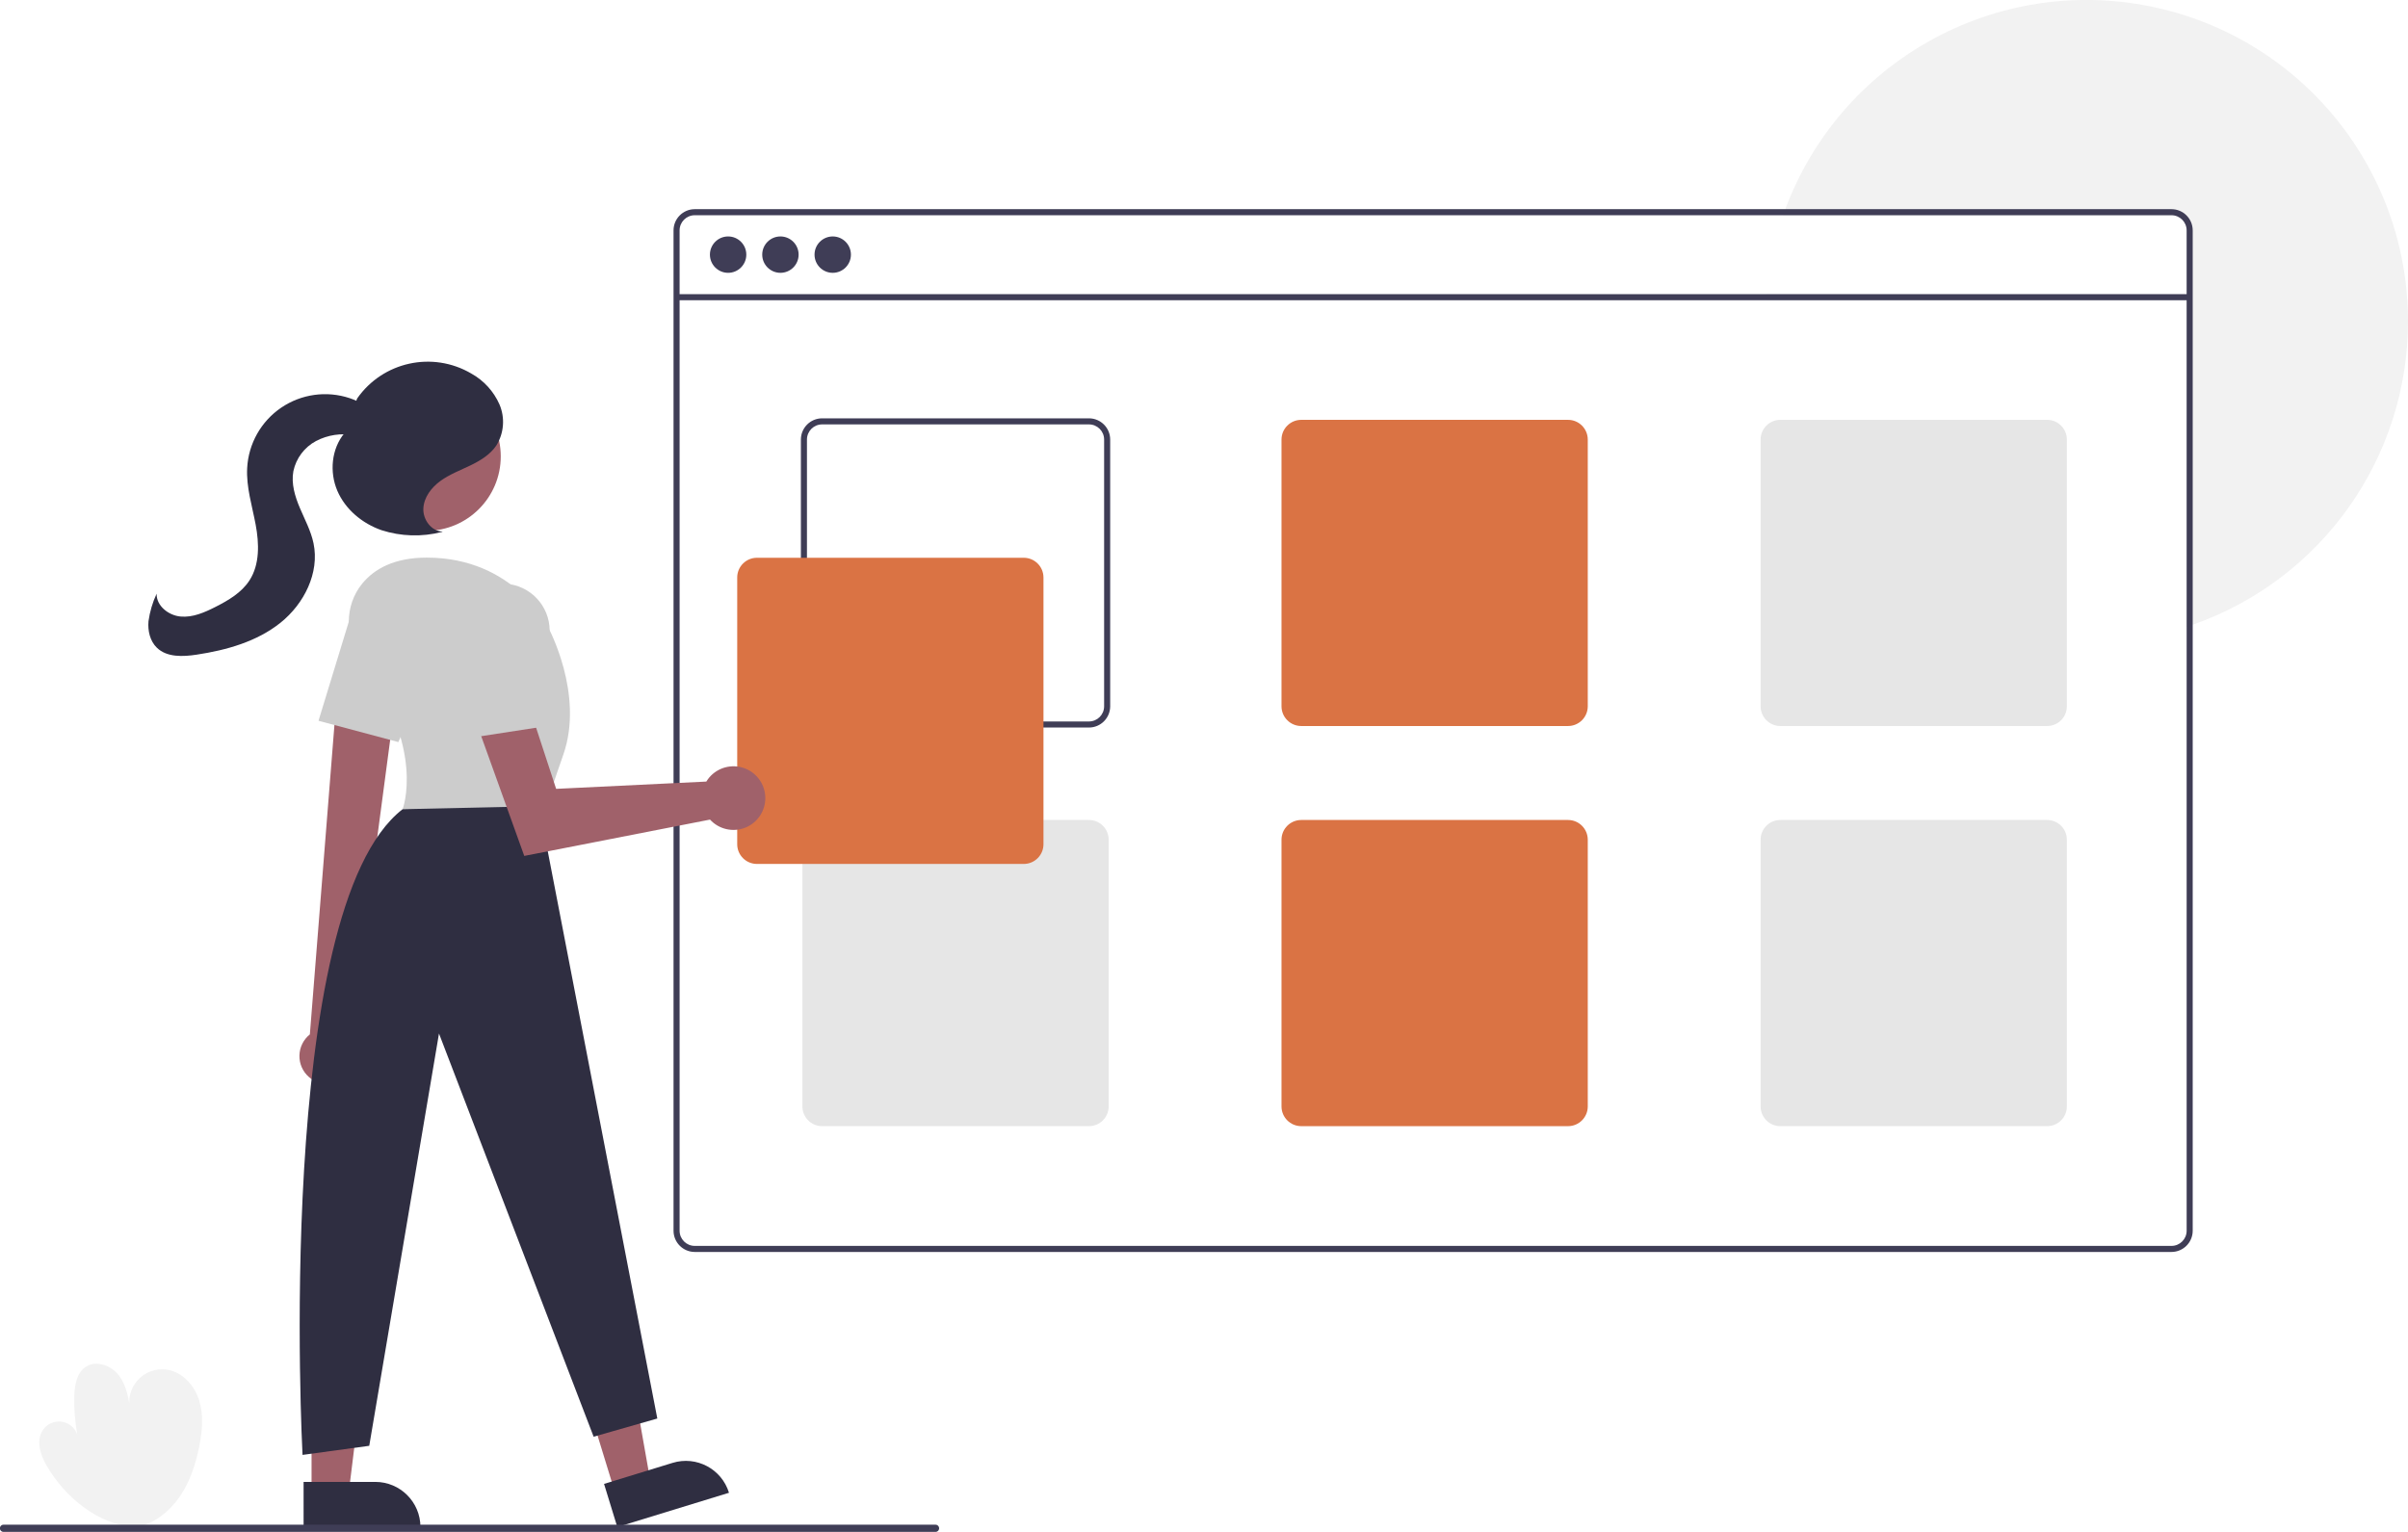
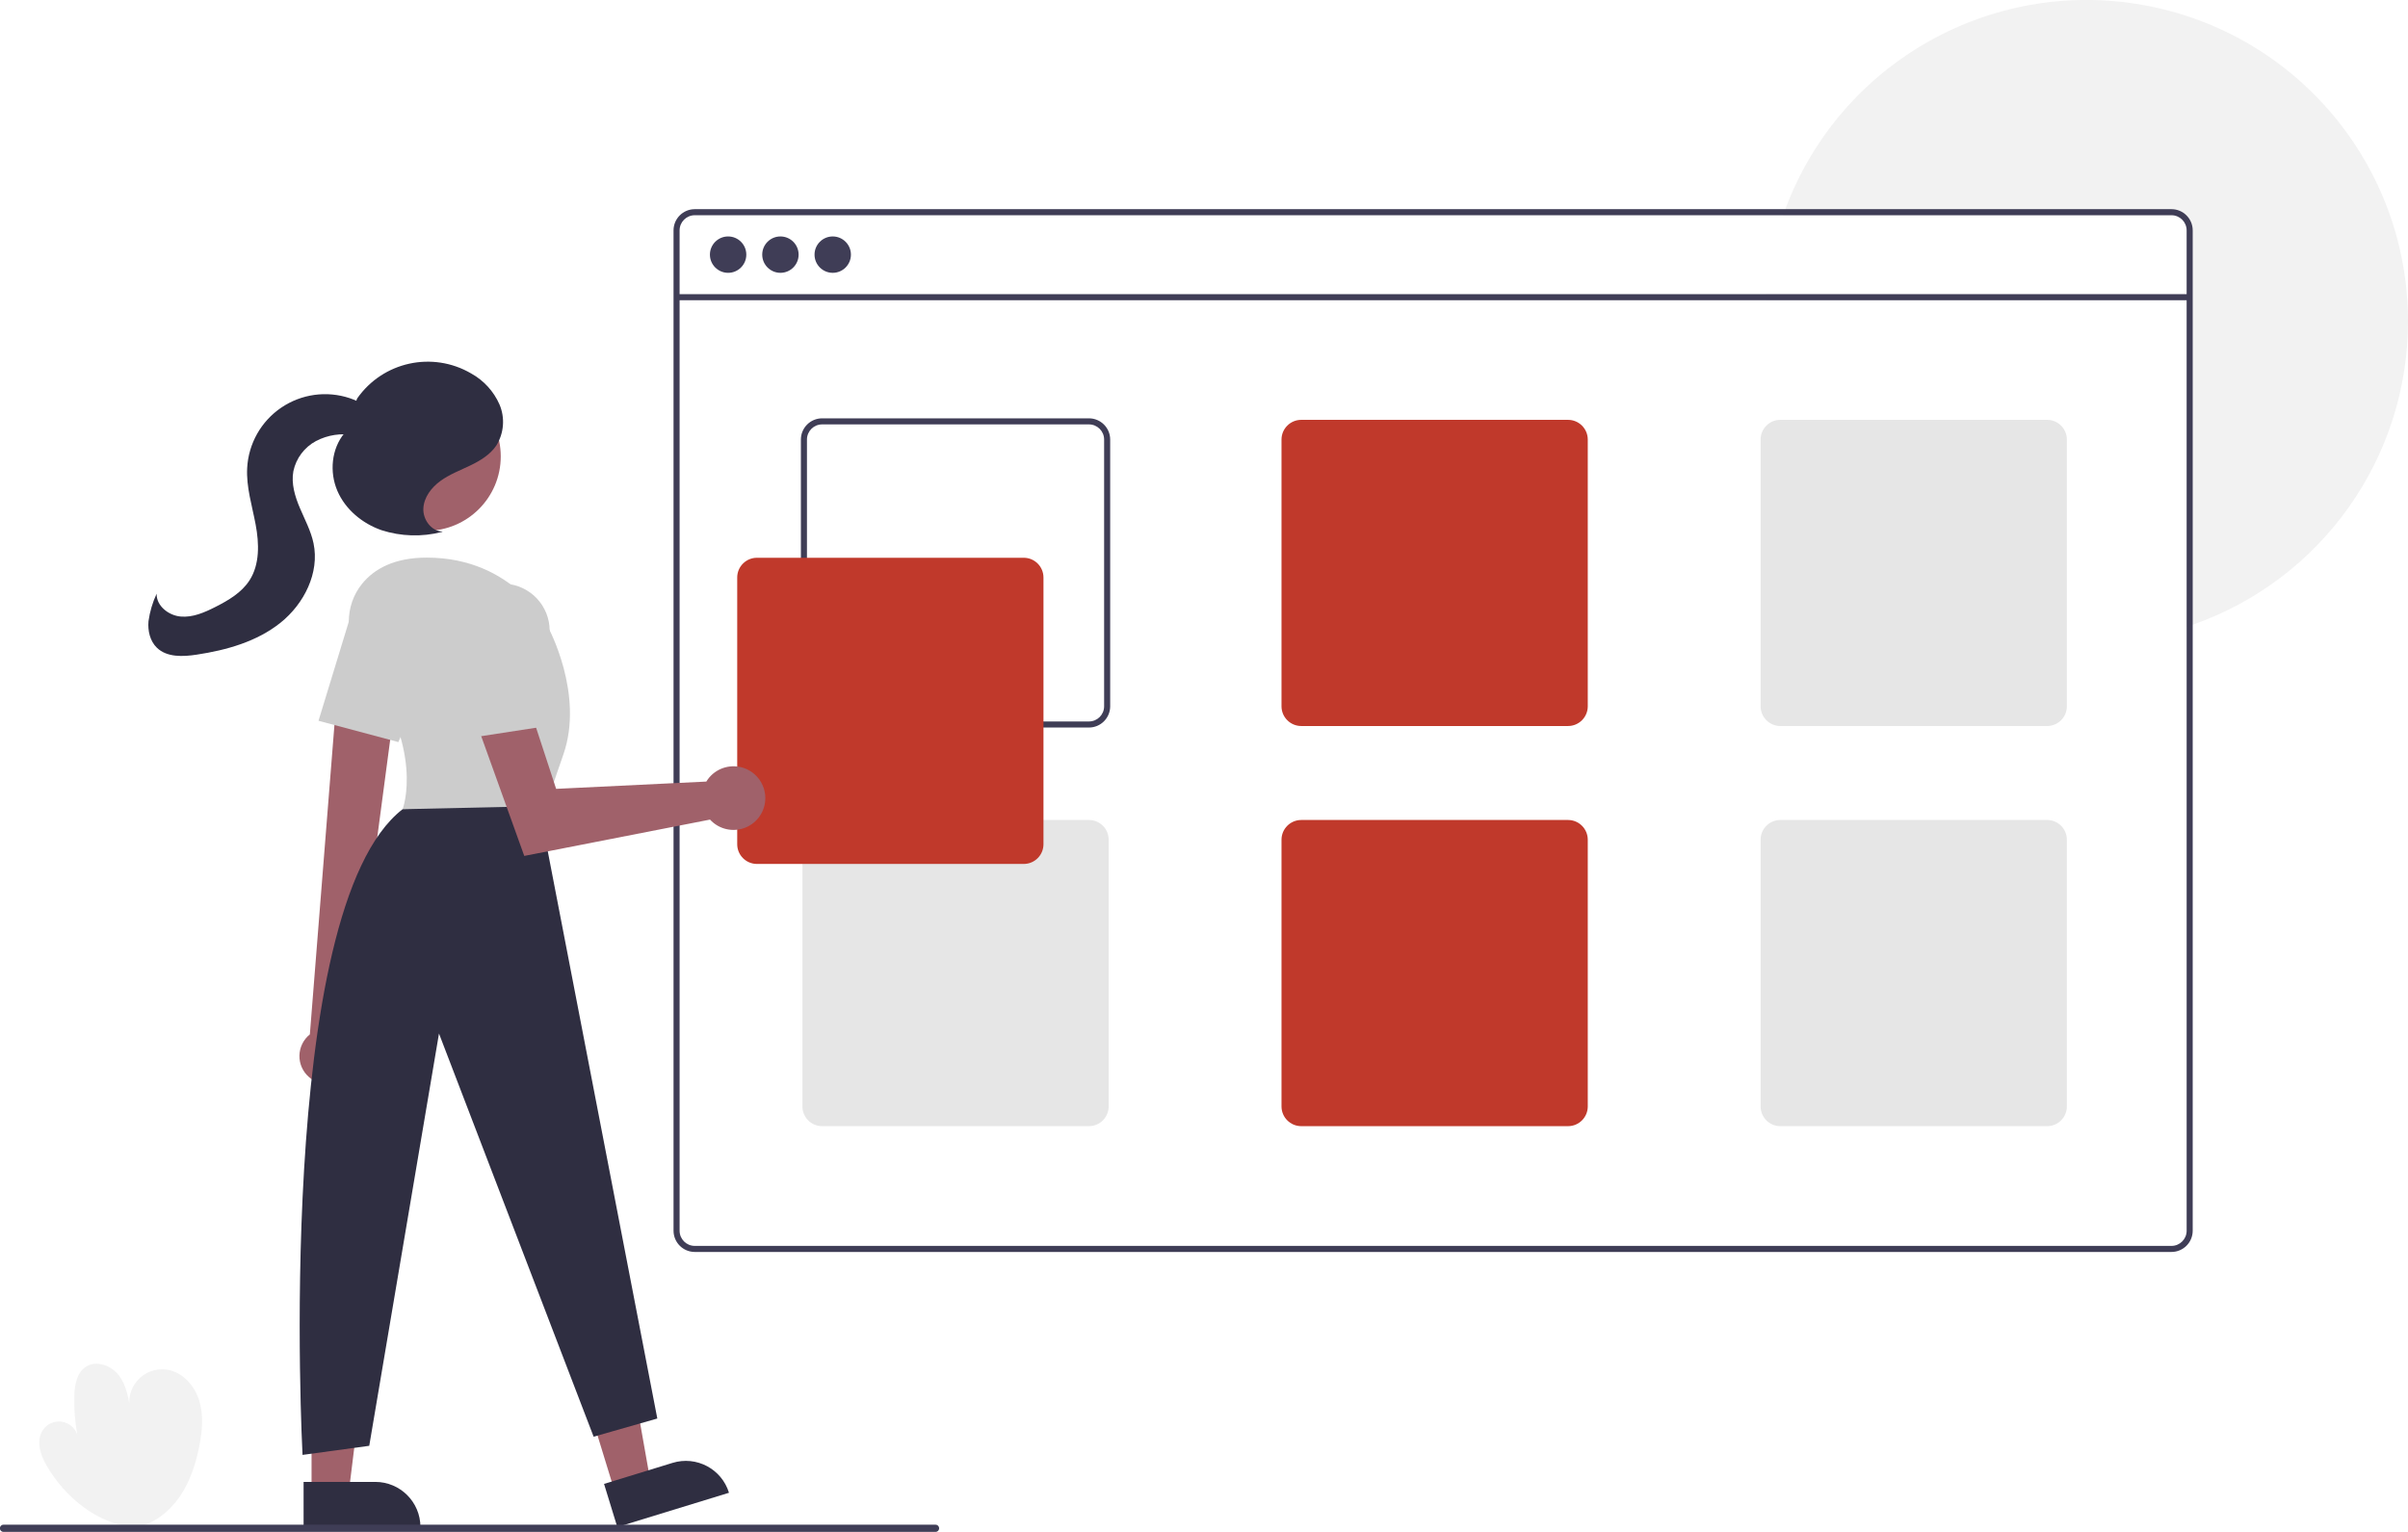
<svg xmlns="http://www.w3.org/2000/svg" data-name="Layer 1" width="794.122" height="505.345" viewBox="0 0 794.122 505.345">
  <path d="M247.458,701.198c-12.251-1.008-23.067-9.871-29.218-20.514-2.063-3.569-3.476-8.251-1.14-11.647a6.409,6.409,0,0,1,11.315,1.471,62.045,62.045,0,0,1-.965-12.641c.094-3.586.772-7.641,3.754-9.635,3.459-2.313,8.445-.477,10.962,2.838s3.199,7.627,3.803,11.744a10.83,10.83,0,0,1,12.039-13.657c5.067.765,9.036,5.152,10.585,10.036s1.065,10.181.068,15.207c-1.169,5.894-3.066,11.741-6.481,16.684s-8.488,8.929-14.374,10.138Z" transform="translate(-202.9391 -197.3274)" fill="#f2f2f2" />
  <path d="M997.061,303.327a106.034,106.034,0,0,1-71,100.08c-.66.23-1.33.46-2,.67v-107.71h-138.77c.04-.67.09-1.34.15-2H924.061v-21.04a5.002,5.002,0,0,0-5-5H790.981c.23-.67.47-1.34.73-2a106.01,106.01,0,0,1,205.35,37Z" transform="translate(-202.9391 -197.3274)" fill="#f2f2f2" />
  <path d="M919.061,266.327h-487a7.008,7.008,0,0,0-7,7v330a7.008,7.008,0,0,0,7,7h487a7.008,7.008,0,0,0,7-7v-330A7.008,7.008,0,0,0,919.061,266.327Zm5,337a5.002,5.002,0,0,1-5,5h-487a5.002,5.002,0,0,1-5-5v-330a5.002,5.002,0,0,1,5-5h487a5.002,5.002,0,0,1,5,5Z" transform="translate(-202.9391 -197.3274)" fill="#3f3d56" />
  <rect x="223.122" y="97.04" width="499" height="2" fill="#3f3d56" />
  <circle cx="240.122" cy="84" r="6" fill="#3f3d56" />
  <circle cx="257.372" cy="84" r="6" fill="#3f3d56" />
  <circle cx="274.622" cy="84" r="6" fill="#3f3d56" />
  <path d="M562.061,335.327h-88a7.008,7.008,0,0,0-7,7v88a7.008,7.008,0,0,0,7,7h88a7.008,7.008,0,0,0,7-7v-88A7.008,7.008,0,0,0,562.061,335.327Zm5,95a5.002,5.002,0,0,1-5,5h-88a5.002,5.002,0,0,1-5-5v-88a5.002,5.002,0,0,1,5-5h88a5.002,5.002,0,0,1,5,5Z" transform="translate(-202.9391 -197.3274)" fill="#3f3d56" />
-   <path d="M720.061,335.827h-88a6.513,6.513,0,0,0-6.5,6.5v88a6.513,6.513,0,0,0,6.5,6.5h88a6.513,6.513,0,0,0,6.5-6.5v-88A6.513,6.513,0,0,0,720.061,335.827Z" transform="translate(-202.9391 -197.3274)" fill="#da7344" />
+   <path d="M720.061,335.827h-88a6.513,6.513,0,0,0-6.5,6.5v88a6.513,6.513,0,0,0,6.5,6.5h88a6.513,6.513,0,0,0,6.5-6.5v-88A6.513,6.513,0,0,0,720.061,335.827Z" transform="translate(-202.9391 -197.3274)" fill="#c0392b" />
  <path d="M878.061,335.827h-88a6.513,6.513,0,0,0-6.5,6.5v88a6.513,6.513,0,0,0,6.5,6.5h88a6.513,6.513,0,0,0,6.5-6.5v-88A6.513,6.513,0,0,0,878.061,335.827Z" transform="translate(-202.9391 -197.3274)" fill="#e6e6e6" />
  <path d="M562.061,467.827h-88a6.513,6.513,0,0,0-6.5,6.5v88a6.513,6.513,0,0,0,6.5,6.5h88a6.513,6.513,0,0,0,6.5-6.5v-88A6.513,6.513,0,0,0,562.061,467.827Z" transform="translate(-202.9391 -197.3274)" fill="#e6e6e6" />
-   <path d="M720.061,467.827h-88a6.513,6.513,0,0,0-6.5,6.5v88a6.513,6.513,0,0,0,6.5,6.5h88a6.513,6.513,0,0,0,6.5-6.5v-88A6.513,6.513,0,0,0,720.061,467.827Z" transform="translate(-202.9391 -197.3274)" fill="#da7344" />
+   <path d="M720.061,467.827h-88a6.513,6.513,0,0,0-6.5,6.5v88a6.513,6.513,0,0,0,6.5,6.5h88a6.513,6.513,0,0,0,6.5-6.5v-88A6.513,6.513,0,0,0,720.061,467.827Z" transform="translate(-202.9391 -197.3274)" fill="#c0392b" />
  <path d="M878.061,467.827h-88a6.513,6.513,0,0,0-6.5,6.5v88a6.513,6.513,0,0,0,6.5,6.5h88a6.513,6.513,0,0,0,6.5-6.5v-88A6.513,6.513,0,0,0,878.061,467.827Z" transform="translate(-202.9391 -197.3274)" fill="#e6e6e6" />
-   <path d="M540.561,482.327h-88a6.507,6.507,0,0,1-6.5-6.5v-88a6.507,6.507,0,0,1,6.5-6.5h88a6.507,6.507,0,0,1,6.5,6.5v88A6.507,6.507,0,0,1,540.561,482.327Z" transform="translate(-202.9391 -197.3274)" fill="#da7344" />
+   <path d="M540.561,482.327h-88a6.507,6.507,0,0,1-6.5-6.5v-88a6.507,6.507,0,0,1,6.5-6.5h88a6.507,6.507,0,0,1,6.5,6.5v88A6.507,6.507,0,0,1,540.561,482.327Z" transform="translate(-202.9391 -197.3274)" fill="#c0392b" />
  <polygon points="202.746 492.088 214.466 488.491 206.17 441.573 188.872 446.881 202.746 492.088" fill="#a0616a" />
  <path d="M403.482,680.858h38.531a0,0,0,0,1,0,0v14.887a0,0,0,0,1,0,0H418.369A14.887,14.887,0,0,1,403.482,680.858v0A0,0,0,0,1,403.482,680.858Z" transform="translate(825.8911 1024.957) rotate(162.9391)" fill="#2f2e41" />
  <polygon points="102.748 492.358 115.008 492.357 120.84 445.069 102.746 445.07 102.748 492.358" fill="#a0616a" />
  <path d="M303.06,686.182h38.531a0,0,0,0,1,0,0v14.887a0,0,0,0,1,0,0H317.947A14.887,14.887,0,0,1,303.06,686.182v0a0,0,0,0,1,0,0Z" transform="translate(441.7434 1189.908) rotate(179.9974)" fill="#2f2e41" />
  <path d="M304.807,552.608a9.162,9.162,0,0,1,.318-14.046l9.505-119.695,19.331,4.83L318.484,540.456a9.212,9.212,0,0,1-13.677,12.152Z" transform="translate(-202.9391 -197.3274)" fill="#a0616a" />
  <circle cx="140.579" cy="150.555" r="24.561" fill="#a0616a" />
  <path d="M322.162,415.186c-5.542-7.608-5.713-18.087.257-25.364,3.896-4.749,10.412-8.55,21.292-8.55,29,0,40,23,40,23s12,22,5,42-7,22-7,22l-46-4S343.471,444.441,322.162,415.186Z" transform="translate(-202.9391 -197.3274)" fill="#ccc" />
  <path d="M307.977,435.095l9.91-32.421a15.502,15.502,0,0,1,21.93-9.245h0a15.53,15.53,0,0,1,7.088,20.01L334.306,442.13Z" transform="translate(-202.9391 -197.3274)" fill="#ccc" />
  <path d="M380.711,463.272l39,202-21,6-51-133-23,136-22,3s-9.65-179.945,33-213Z" transform="translate(-202.9391 -197.3274)" fill="#2f2e41" />
  <path d="M436.842,453.805a10.527,10.527,0,0,0-.963,1.349l-49.535,2.402-9.538-29.12-16.562,7.871,15.588,43.371,61.262-11.981a10.496,10.496,0,1,0-.252-13.893Z" transform="translate(-202.9391 -197.3274)" fill="#a0616a" />
  <path d="M353.314,407.177a15.501,15.501,0,0,1,16.362-17.282h0a15.53,15.53,0,0,1,14.535,15.472v31.335l-26.936,4.145Z" transform="translate(-202.9391 -197.3274)" fill="#ccc" />
  <path d="M348.92,372.666c-3.686-.016-6.53-3.897-6.365-7.58s2.639-6.923,5.619-9.093,6.475-3.492,9.798-5.087,6.617-3.586,8.669-6.648a14.716,14.716,0,0,0,1.023-13.504,21.669,21.669,0,0,0-9.333-10.224,28.378,28.378,0,0,0-37.607,8.25l-4.208,11.458c-4.288,5.156-4.968,12.813-2.332,18.98s8.248,10.806,14.581,13.011a35.794,35.794,0,0,0,19.841.595" transform="translate(-202.9391 -197.3274)" fill="#2f2e41" />
  <path d="M326.473,334.506c-1.809-2.899-4.944-4.743-8.186-5.825a25.724,25.724,0,0,0-33.832,23.003c-.344,6.314,1.634,12.489,2.795,18.705s1.393,13.082-2.034,18.396c-2.611,4.048-6.964,6.596-11.261,8.773-3.581,1.814-7.455,3.516-11.453,3.154s-8.016-3.528-7.91-7.541a32.054,32.054,0,0,0-2.682,9.08c-.281,3.156.497,6.561,2.776,8.762,3.313,3.199,8.563,2.965,13.116,2.274,9.857-1.494,19.838-4.295,27.626-10.52s12.955-16.475,10.904-26.231c-.857-4.075-2.87-7.796-4.497-11.63s-2.897-8.027-2.15-12.124a14.735,14.735,0,0,1,7.493-9.982,19.601,19.601,0,0,1,12.523-1.899c2.799.459,6.294,1.173,7.954-1.127a4.508,4.508,0,0,0-.094-4.809,13.248,13.248,0,0,0-3.593-3.56" transform="translate(-202.9391 -197.3274)" fill="#2f2e41" />
  <path d="M511.424,702.673h-307.294a1.191,1.191,0,1,1,0-2.381h307.294a1.191,1.191,0,1,1,0,2.381Z" transform="translate(-202.9391 -197.3274)" fill="#3f3d56" />
</svg>
